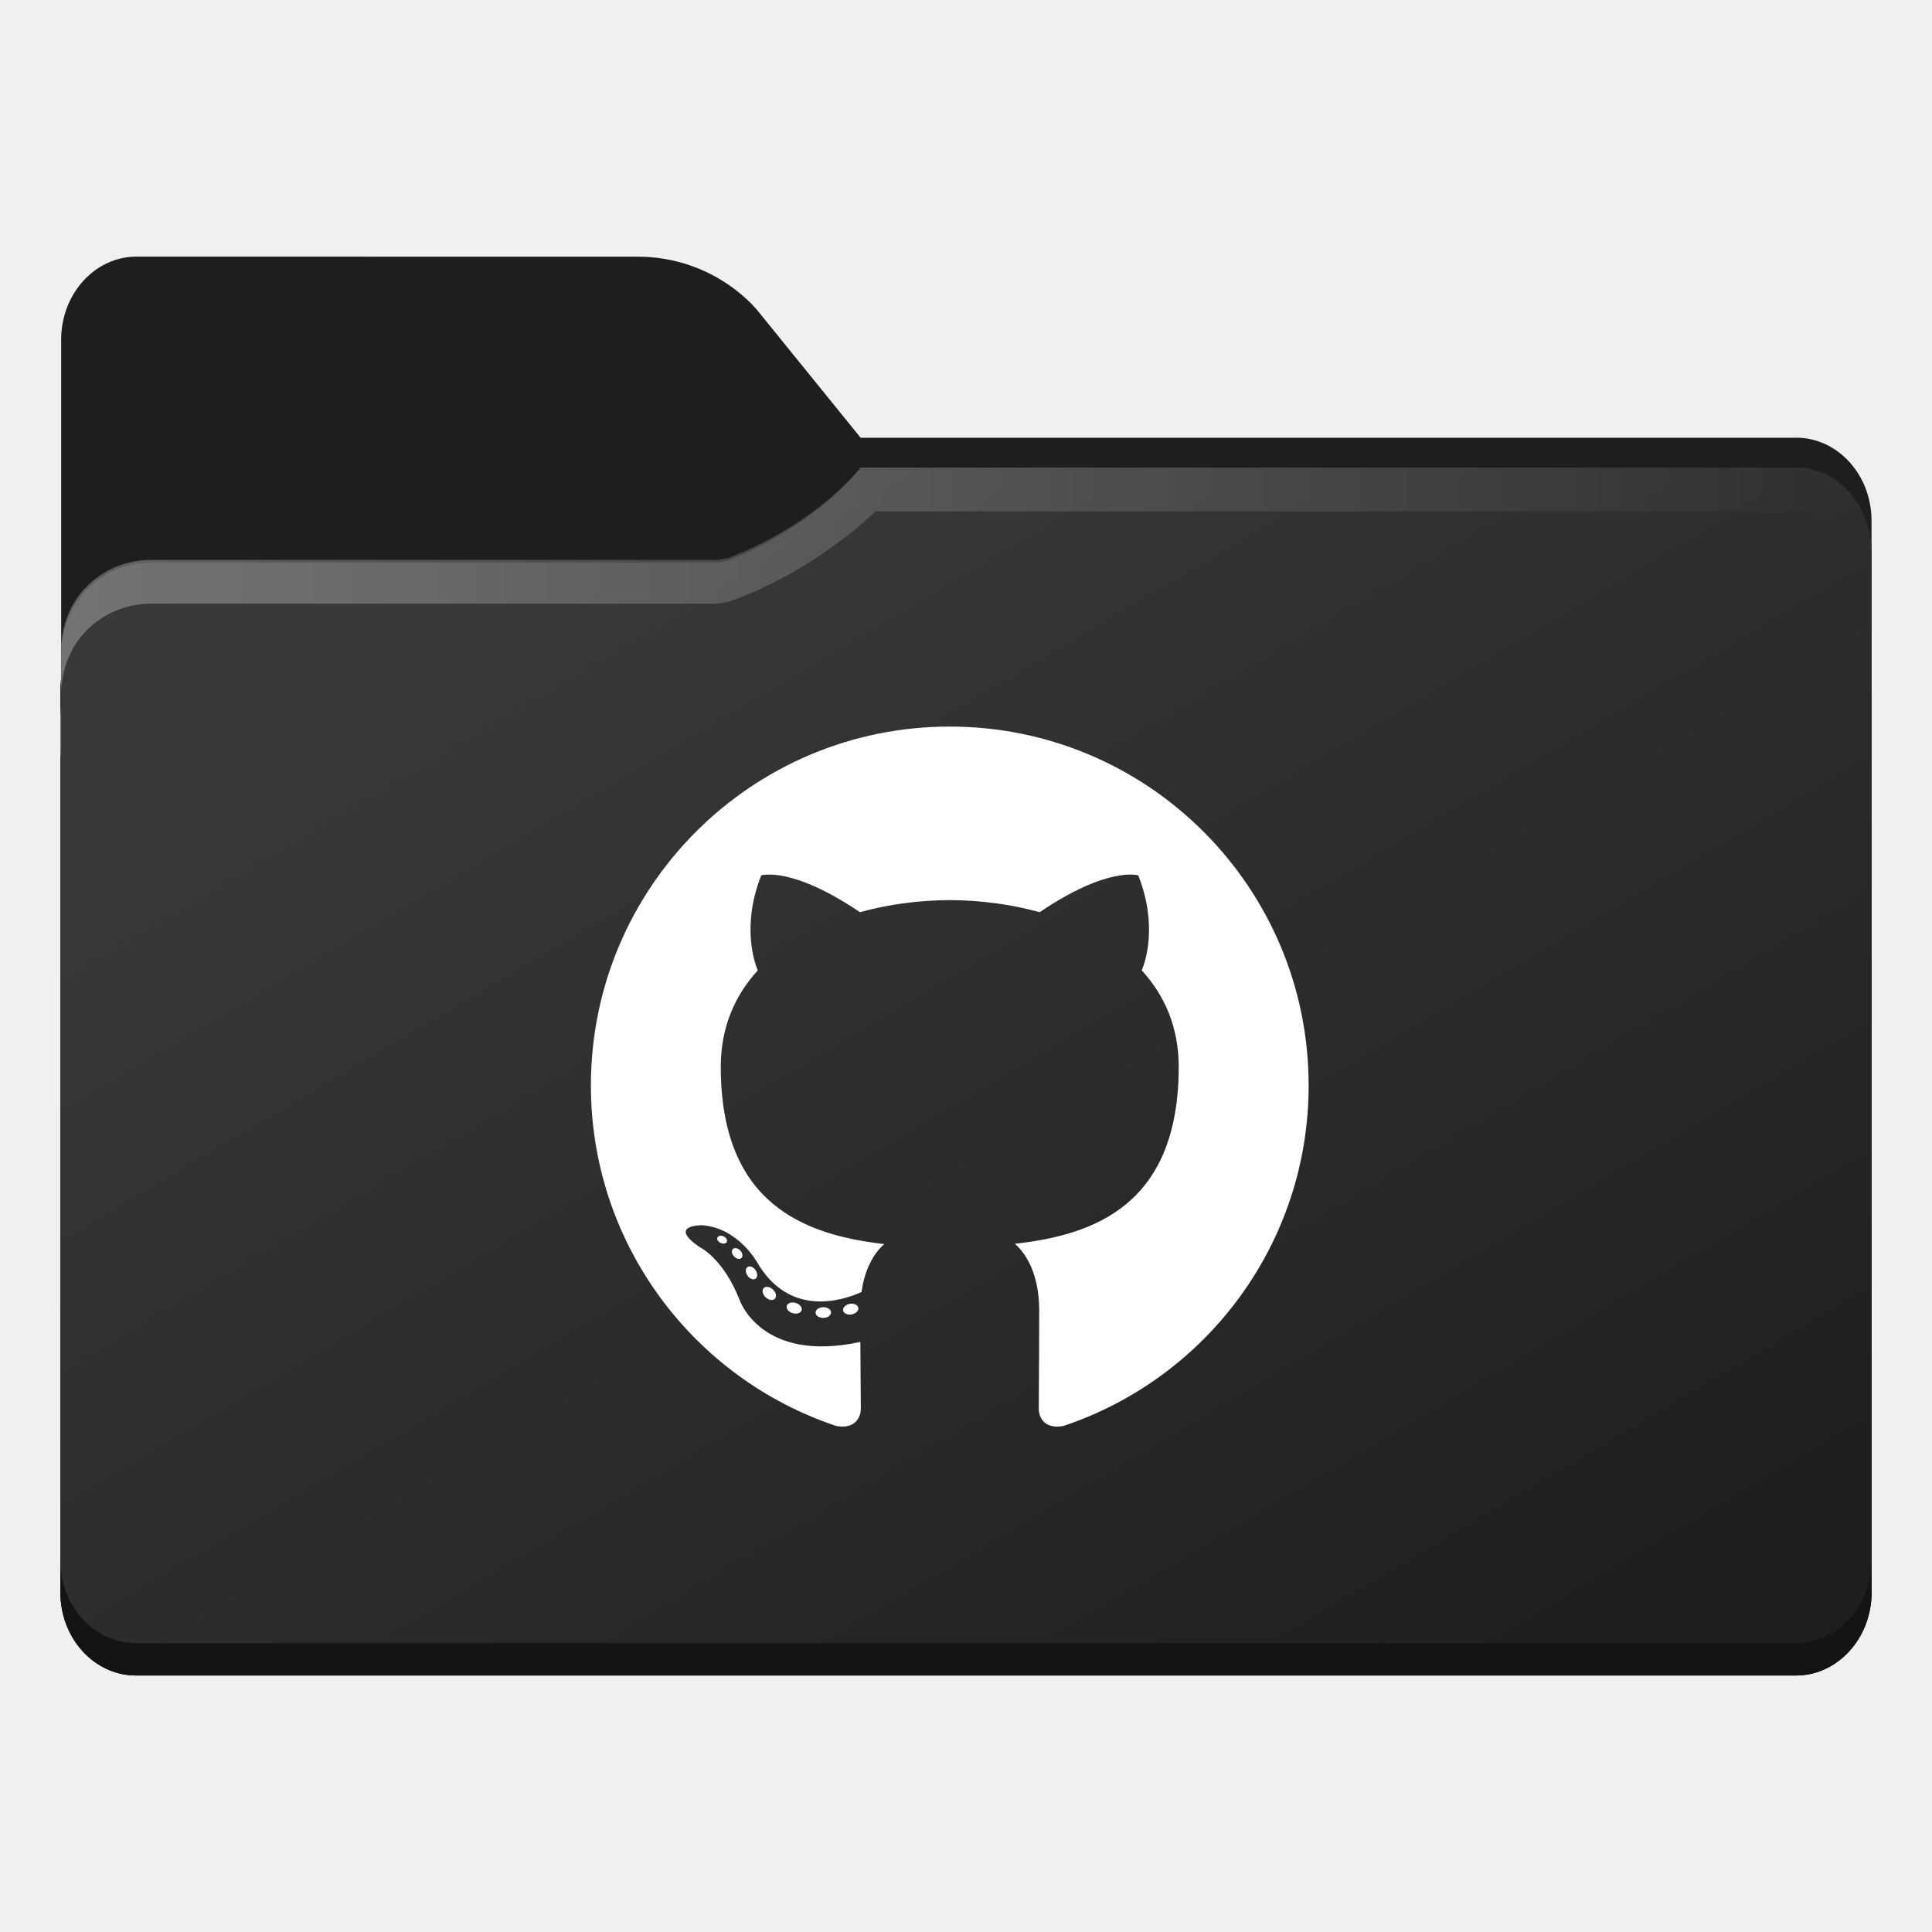
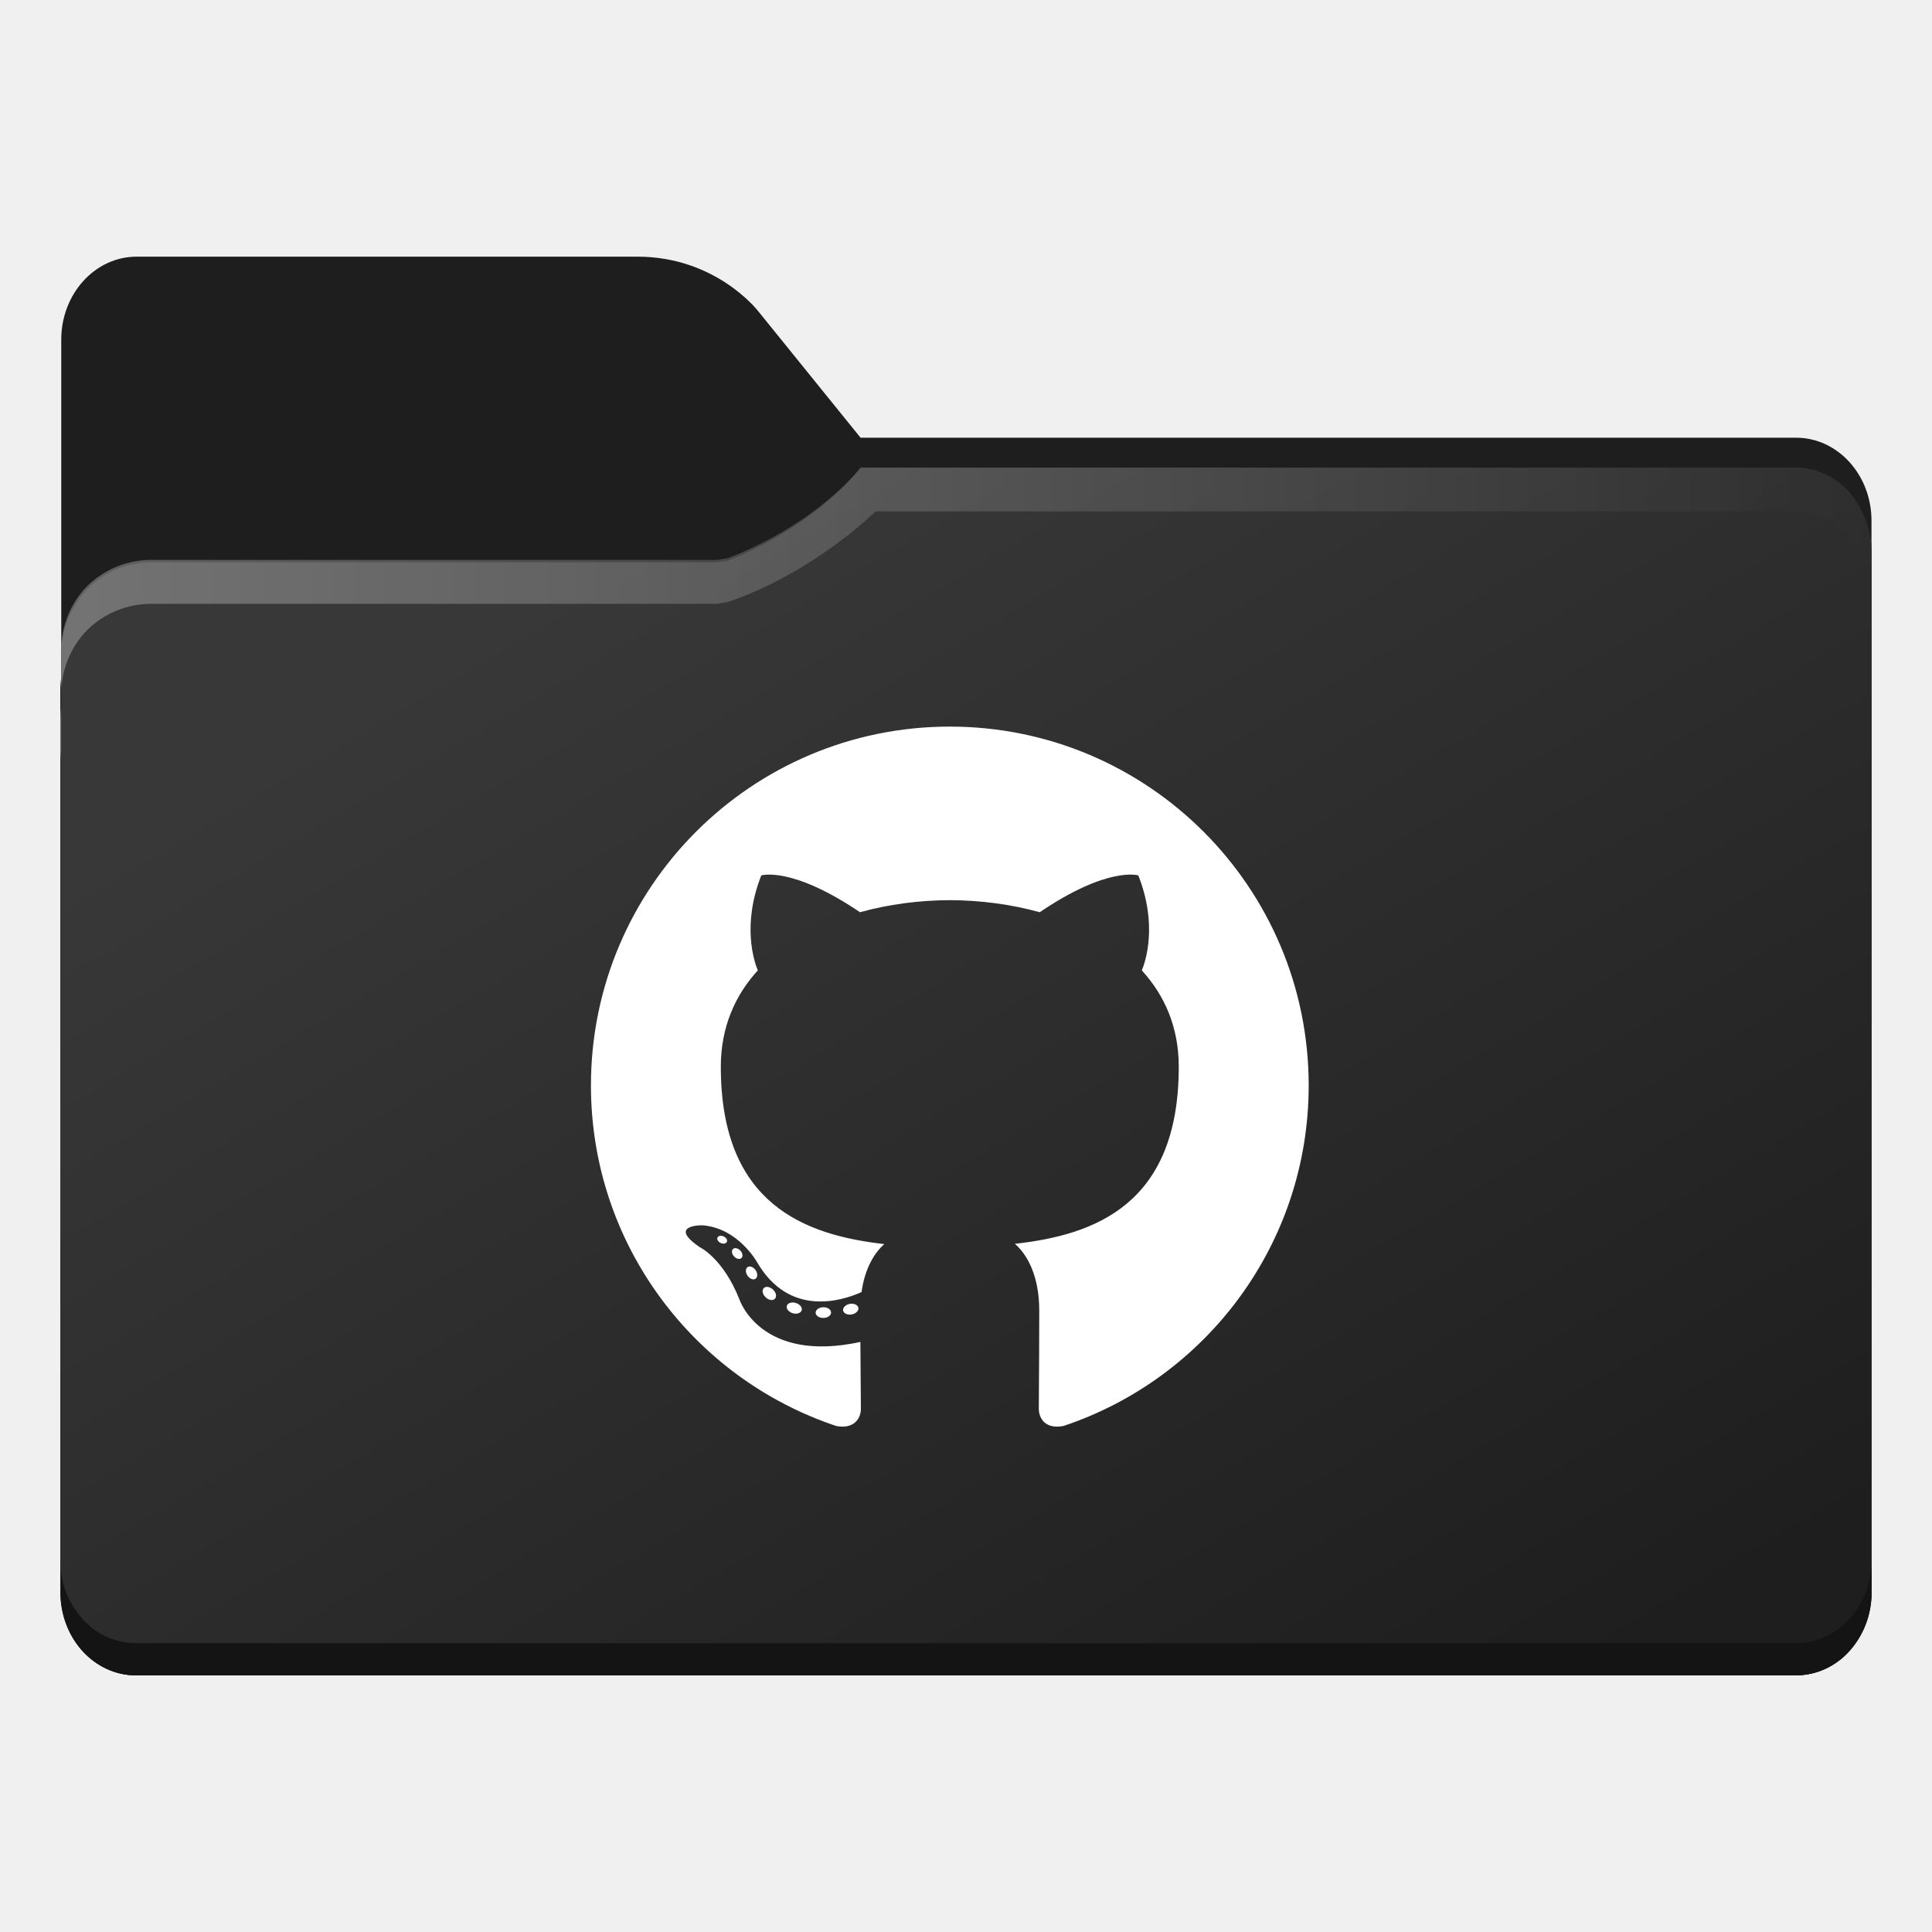
- <svg xmlns="http://www.w3.org/2000/svg" width="64" height="64" version="1.1" viewBox="0 0 16.933 16.933" id="svg15">
+ <svg xmlns="http://www.w3.org/2000/svg" id="svg30" width="512" height="512" viewBox="0 0 512 512">
  <defs id="defs10">
-     <linearGradient id="linearGradient1911" x1="24.49" x2="25.68" y1="24.19" y2="26.253" gradientTransform="translate(-35.822,-21.385)" gradientUnits="userSpaceOnUse">
-       <stop stop-color="#fcbc19" stop-opacity=".996" offset="0" id="stop1" style="stop-color:#1e1e1e;stop-opacity:1;" />
-       <stop stop-color="#f4b61f" offset="1" id="stop2" style="stop-color:#30164e;stop-opacity:1;" />
+     <linearGradient id="linearGradient1911" x1="24.49" x2="25.68" y1="24.19" y2="26.253" gradientTransform="translate(-35.822 -21.385)" gradientUnits="userSpaceOnUse">
+       <stop id="stop1" offset="0" stop-color="#fcbc19" stop-opacity=".996" style="stop-color:#1e1e1e;stop-opacity:1" />
+       <stop id="stop2" offset="1" stop-color="#f4b61f" style="stop-color:#30164e;stop-opacity:1" />
    </linearGradient>
-     <linearGradient id="linearGradient4625" x1=".529" x2="16.404" y1="5.066" y2="5.066" gradientTransform="translate(-17.925)" gradientUnits="userSpaceOnUse">
-       <stop stop-color="#b78815" offset="0" id="stop3" />
-       <stop stop-color="#e2b24b" stop-opacity="0" offset="1" id="stop4" />
-     </linearGradient>
-     <linearGradient id="linearGradient1951" x1="104.689" x2="128.501" y1="13.908" y2="55.151" gradientTransform="matrix(0.26458,0,0,0.2717813,-38.033,-0.2506102)" gradientUnits="userSpaceOnUse">
-       <stop stop-color="#fce798" offset="0" id="stop5" style="stop-color:#383838;stop-opacity:1;" />
-       <stop stop-color="#ffc937" offset="1" id="stop6" style="stop-color:#1e1e1e;stop-opacity:1;" />
+     <linearGradient id="linearGradient1951" x1="104.689" x2="128.501" y1="13.908" y2="55.151" gradientTransform="matrix(.26458 0 0 .27178 -38.033 -.25)" gradientUnits="userSpaceOnUse">
+       <stop id="stop5" offset="0" stop-color="#fce798" style="stop-color:#383838;stop-opacity:1" />
+       <stop id="stop6" offset="1" stop-color="#ffc937" style="stop-color:#1e1e1e;stop-opacity:1" />
    </linearGradient>
    <linearGradient id="linearGradient11110" x1=".529" x2="16.404" y1="5.381" y2="5.381" gradientTransform="translate(-17.925)" gradientUnits="userSpaceOnUse">
-       <stop stop-color="#fff" offset="0" id="stop7" />
-       <stop stop-color="#fff" stop-opacity="0" offset="1" id="stop8" />
-     </linearGradient>
-     <linearGradient id="linearGradient25933" x1="8.466" x2="8.466" y1="5.752" y2="13.481" gradientUnits="userSpaceOnUse">
-       <stop stop-color="#c68d00" offset="0" id="stop9" />
-       <stop stop-color="#a67100" offset="1" id="stop10" />
-     </linearGradient>
-     <mask id="mask0_510_11969" maskUnits="userSpaceOnUse" x="17" y="34" width="224" height="138">
-       <path fill-rule="evenodd" clip-rule="evenodd" d="M 104.425,42.378 C 100.056,37.073 93.544,34 86.671,34 H 29 C 22.373,34 17,39.373 17,46 V 58.137 68.2 160 c 0,6.627 5.373,12 12,12 h 200 c 6.627,0 12,-5.373 12,-12 V 70.137 c 0,-6.627 -5.373,-12 -12,-12 H 117.404 Z" fill="url(#paint0_linear_510_11969)" id="path2" />
-     </mask>
-     <linearGradient id="paint0_linear_510_11969" x1="17" y1="34" x2="197.768" y2="215.142" gradientUnits="userSpaceOnUse">
-       <stop stop-color="#05815D" id="stop9-3" />
-       <stop offset="1" stop-color="#0C575F" id="stop10-6" />
-     </linearGradient>
-     <filter id="filter0_f_510_11969" x="-20" y="25" width="298" height="184" filterUnits="userSpaceOnUse" color-interpolation-filters="sRGB">
-       <feFlood flood-opacity="0" result="BackgroundImageFix" id="feFlood5" />
-       <feBlend mode="normal" in="SourceGraphic" in2="BackgroundImageFix" result="shape" id="feBlend5" />
-       <feGaussianBlur stdDeviation="18.5" result="effect1_foregroundBlur_510_11969" id="feGaussianBlur5" />
-     </filter>
-     <filter id="filter1_ii_510_11969" x="17" y="62" width="224" height="148" filterUnits="userSpaceOnUse" color-interpolation-filters="sRGB">
-       <feFlood flood-opacity="0" result="BackgroundImageFix" id="feFlood6" />
-       <feBlend mode="normal" in="SourceGraphic" in2="BackgroundImageFix" result="shape" id="feBlend6" />
-       <feColorMatrix in="SourceAlpha" type="matrix" values="0 0 0 0 0 0 0 0 0 0 0 0 0 0 0 0 0 0 127 0" result="hardAlpha" id="feColorMatrix6" />
-       <feOffset dy="4" id="feOffset6" />
-       <feComposite in2="hardAlpha" operator="arithmetic" k2="-1" k3="1" id="feComposite6" k1="0" k4="0" />
-       <feColorMatrix type="matrix" values="0 0 0 0 1 0 0 0 0 1 0 0 0 0 1 0 0 0 0.25 0" id="feColorMatrix7" />
-       <feBlend mode="normal" in2="shape" result="effect1_innerShadow_510_11969" id="feBlend7" />
-       <feColorMatrix in="SourceAlpha" type="matrix" values="0 0 0 0 0 0 0 0 0 0 0 0 0 0 0 0 0 0 127 0" result="hardAlpha" id="feColorMatrix8" />
-       <feOffset dy="-4" id="feOffset8" />
-       <feComposite in2="hardAlpha" operator="arithmetic" k2="-1" k3="1" id="feComposite8" k1="0" k4="0" />
-       <feColorMatrix type="matrix" values="0 0 0 0 0 0 0 0 0 0 0 0 0 0 0 0 0 0 0.9 0" id="feColorMatrix9" />
-       <feBlend mode="normal" in2="effect1_innerShadow_510_11969" result="effect2_innerShadow_510_11969" id="feBlend9" />
-     </filter>
-     <linearGradient id="paint1_linear_510_11969" x1="17" y1="62" x2="241" y2="210" gradientUnits="userSpaceOnUse">
-       <stop stop-color="#383838" id="stop11" />
-       <stop offset="1" stop-color="#1E1E1E" id="stop12" />
+       <stop id="stop7" offset="0" stop-color="#fff" />
+       <stop id="stop8" offset="1" stop-color="#fff" stop-opacity="0" />
    </linearGradient>
  </defs>
-   <path d="m-16.728 2.249c-0.365 0-0.661 0.326-0.661 0.728v2.964c-0.003 0.026-0.007 0.052-0.007 0.079v7.937c0 0.402 0.296 0.728 0.661 0.728h14.552c0.365 0 0.661-0.326 0.661-0.728v-9.393c0-0.402-0.296-0.728-0.661-0.728v5.16e-4h-8.199l-0.899-1.109s-0.366-0.478-1.058-0.478h-1.323z" color="#000000" color-rendering="auto" dominant-baseline="auto" fill="url(#linearGradient1911)" image-rendering="auto" shape-rendering="auto" solid-color="#000000" stop-color="#000000" style="font-feature-settings:normal;font-variant-alternates:normal;font-variant-caps:normal;font-variant-east-asian:normal;font-variant-ligatures:normal;font-variant-numeric:normal;font-variant-position:normal;font-variation-settings:normal;inline-size:0;isolation:auto;mix-blend-mode:normal;shape-margin:0;shape-padding:0;text-decoration-color:#000000;text-decoration-line:none;text-decoration-style:solid;text-indent:0;text-orientation:mixed;text-transform:none;white-space:normal;fill:#1e1e1e;fill-opacity:1" id="path10" transform="translate(17.925,4e-5)" />
-   <path d="m -10.383,4.098 c 0,0 -0.359,0.492 -1.157,0.814 -0.033,0.006 -0.065,0.012 -0.101,0.018 h -4.961 c -0.22,0 -0.418,0.091 -0.562,0.238 -0.139,0.143 -0.22,0.342 -0.225,0.561 v 0.531 c -0.003,0.027 -0.007,0.053 -0.007,0.081 v 7.597 c 0,0.206 0.074,0.393 0.193,0.528 0.12,0.135 0.286,0.219 0.468,0.219 h 14.552 c 0.183,0 0.348,-0.084 0.468,-0.219 0.12,-0.135 0.194,-0.322 0.194,-0.528 V 4.845 c 0,-0.206 -0.074,-0.393 -0.194,-0.529 C -1.834,4.181 -1.999,4.098 -2.181,4.098 h -7.482 z" fill="url(#linearGradient1951)" id="path13" style="fill:url(#linearGradient1951);stroke-width:1.014" transform="translate(17.925,4e-5)" />
-   <path d="m 0.529,13.674 v 0.282 c 0,0.201 0.074,0.383 0.193,0.514 0.12,0.132 0.286,0.213 0.468,0.213 h 14.552 c 0.183,0 0.348,-0.082 0.468,-0.213 0.12,-0.132 0.194,-0.313 0.194,-0.514 v -0.282 c 0,0.201 -0.074,0.383 -0.194,0.514 -0.12,0.132 -0.285,0.213 -0.468,0.213 h -14.552 c -0.183,0 -0.348,-0.082 -0.468,-0.213 -0.12,-0.132 -0.193,-0.313 -0.193,-0.514 z" fill="#e4a729" fill-opacity=".996" stroke-width="0.265" id="path28" style="fill:#141414;fill-opacity:1" />
-   <path d="m-10.383 4.098s-0.359 0.479-1.157 0.792c-0.033 0.006-0.065 0.012-0.101 0.017h-4.961c-0.22 0-0.418 0.089-0.562 0.232-0.139 0.139-0.22 0.333-0.225 0.546v0.384c0.005-0.212 0.086-0.406 0.225-0.546 0.143-0.143 0.342-0.232 0.562-0.232h4.961c0.036-0.005 0.068-0.011 0.101-0.017 0.759-0.263 1.288-0.792 1.288-0.792h8.071c0.182 3.704e-4 0.347 0.081 0.467 0.212 0.12 0.132 0.194 0.314 0.194 0.515v-0.384c0-0.201-0.074-0.383-0.194-0.515-0.119-0.131-0.284-0.212-0.467-0.212h-7.482zm-7.006 2.104c-0.003 0.026-0.007 0.052-0.007 0.079v0.384c0-0.027 0.004-0.053 0.007-0.079z" fill="url(#linearGradient11110)" opacity=".3" id="path14" transform="translate(17.925,4e-5)" />
-   <path fill-rule="evenodd" clip-rule="evenodd" d="M 82.886,136.631 C 82.886,111.982 102.871,92 127.517,92 c 24.648,0 44.63,19.982 44.63,44.631 0,19.713 -12.771,36.437 -30.495,42.345 -2.263,0.438 -3.066,-0.954 -3.066,-2.141 0,-0.488 0.006,-1.342 0.013,-2.484 0.016,-2.302 0.039,-5.773 0.039,-9.764 0,-4.164 -1.427,-6.88 -3.027,-8.265 9.938,-1.105 20.379,-4.88 20.379,-22.022 0,-4.873 -1.732,-8.854 -4.594,-11.979 0.464,-1.125 1.992,-5.664 -0.437,-11.812 0,0 -3.743,-1.199 -12.261,4.575 -3.567,-0.989 -7.388,-1.485 -11.181,-1.502 -3.793,0.017 -7.611,0.513 -11.171,1.502 -8.529,-5.774 -12.277,-4.575 -12.277,-4.575 -2.423,6.148 -0.896,10.687 -0.432,11.812 -2.855,3.125 -4.599,7.106 -4.599,11.979 0,17.102 10.421,20.929 20.334,22.057 -1.276,1.114 -2.433,3.084 -2.833,5.968 -2.547,1.141 -9.007,3.113 -12.988,-3.709 0,0 -2.36,-4.286 -6.842,-4.6 0,0 -4.355,-0.057 -0.305,2.713 0,0 2.925,1.372 4.956,6.53 0,0 2.62,7.966 15.036,5.266 0.011,2.025 0.028,3.986 0.041,5.527 v 0.003 0.002 c 0.011,1.295 0.02,2.292 0.02,2.778 0,1.178 -0.819,2.56 -3.05,2.147 C 95.674,173.08 82.886,156.35 82.886,136.631 Z m 16.139,19.586 c 0.318,0.152 0.667,0.086 0.765,-0.136 0.112,-0.223 -0.072,-0.528 -0.397,-0.674 -0.323,-0.152 -0.672,-0.088 -0.769,0.139 -0.105,0.223 0.077,0.525 0.401,0.671 z m 2.573,1.88 c -0.213,0.197 -0.629,0.106 -0.912,-0.206 -0.292,-0.311 -0.346,-0.728 -0.13,-0.928 0.219,-0.196 0.623,-0.104 0.915,0.206 0.292,0.315 0.349,0.728 0.127,0.928 z m 0.762,2.185 c 0.277,0.397 0.724,0.575 0.997,0.385 0.28,-0.194 0.28,-0.67 0.007,-1.074 -0.28,-0.393 -0.721,-0.565 -0.998,-0.374 -0.279,0.19 -0.279,0.666 -0.006,1.063 z m 3.408,2.869 c -0.244,0.269 -0.765,0.197 -1.147,-0.171 -0.39,-0.36 -0.499,-0.871 -0.253,-1.14 0.247,-0.271 0.771,-0.195 1.156,0.17 0.387,0.359 0.505,0.874 0.244,1.141 z m 2.211,1.802 c 0.505,0.148 1.007,-0.011 1.115,-0.36 0.105,-0.356 -0.226,-0.762 -0.73,-0.915 -0.509,-0.159 -1.013,0.007 -1.118,0.359 -0.102,0.353 0.228,0.763 0.733,0.916 z m 4.768,-0.093 c 0.012,0.368 -0.417,0.673 -0.947,0.68 -0.534,0.012 -0.965,-0.286 -0.971,-0.648 0,-0.372 0.419,-0.674 0.952,-0.683 0.531,-0.01 0.966,0.285 0.966,0.651 z m 2.566,0.248 c 0.527,-0.099 0.896,-0.467 0.833,-0.827 -0.068,-0.365 -0.54,-0.58 -1.068,-0.489 -0.517,0.096 -0.892,0.464 -0.828,0.832 0.066,0.357 0.545,0.578 1.063,0.484 z" fill="#ffffff" id="path5" style="display:inline" transform="matrix(0.07047533,0,0,0.07047533,-0.662531,-0.1157406)" />
+   <g id="g1" transform="translate(.025 .017)scale(30.23477)">
+     <path id="path10" fill="url(#linearGradient1911)" d="M-16.728 2.249c-.365 0-.661.326-.661.727V5.94q-.006.038-.008.08v7.936c0 .402.296.728.662.728h14.552c.365 0 .661-.326.661-.728V4.563c0-.401-.296-.727-.661-.727h-8.2l-.898-1.11s-.366-.477-1.058-.477h-1.323z" color="#000" color-rendering="auto" dominant-baseline="auto" image-rendering="auto" shape-rendering="auto" stop-color="#000" style="font-variant-ligatures:normal;font-variant-position:normal;font-variant-caps:normal;font-variant-numeric:normal;font-variant-alternates:normal;font-variant-east-asian:normal;font-feature-settings:normal;font-variation-settings:normal;text-indent:0;text-decoration-line:none;text-decoration-style:solid;text-decoration-color:#000;text-transform:none;text-orientation:mixed;white-space:normal;shape-padding:0;shape-margin:0;inline-size:0;isolation:auto;mix-blend-mode:normal;fill:#1e1e1e;fill-opacity:1" transform="translate(17.925)" />
+     <path id="path13" fill="url(#linearGradient1951)" d="M-10.383 4.098s-.36.492-1.157.814l-.101.017h-4.961a.78.78 0 0 0-.562.238.83.83 0 0 0-.225.561v.53q-.006.041-.007.082v7.597c0 .206.074.393.193.528s.286.219.469.219h14.552a.62.62 0 0 0 .467-.22.8.8 0 0 0 .194-.527V4.845a.8.8 0 0 0-.194-.529.62.62 0 0 0-.466-.218h-7.482z" style="fill:url(#linearGradient1951);stroke-width:1.014" transform="translate(17.925)" />
+     <path id="path28" fill="#e4a729" fill-opacity=".996" stroke-width=".265" d="M.53 13.674v.282c0 .201.073.383.192.515.12.131.286.213.469.213h14.552a.63.63 0 0 0 .467-.213.76.76 0 0 0 .194-.515v-.282a.76.76 0 0 1-.194.515.63.63 0 0 1-.467.213H1.19a.63.63 0 0 1-.469-.213.76.76 0 0 1-.193-.515" style="fill:#141414;fill-opacity:1" />
+     <path id="path14" fill="url(#linearGradient11110)" d="M-10.383 4.098s-.36.479-1.157.792l-.101.017h-4.961a.8.8 0 0 0-.562.232.8.8 0 0 0-.225.546v.384a.8.8 0 0 1 .225-.545.8.8 0 0 1 .562-.232h4.96l.101-.017c.76-.263 1.289-.793 1.289-.793h8.07a.63.63 0 0 1 .467.213c.12.131.194.314.194.514v-.384c0-.2-.074-.383-.194-.515a.63.63 0 0 0-.467-.212h-7.482zm-7.006 2.104q-.006.039-.007.079v.384q.001-.04.007-.079z" opacity=".3" style="fill:url(#linearGradient11110)" transform="translate(17.925)" />
+     <path id="path5" fill="#fff" fill-rule="evenodd" d="M82.886 136.631C82.886 111.982 102.87 92 127.517 92c24.648 0 44.63 19.982 44.63 44.631 0 19.713-12.771 36.437-30.495 42.345-2.263.438-3.066-.954-3.066-2.141 0-.488.006-1.342.013-2.484.016-2.302.039-5.773.039-9.764 0-4.164-1.427-6.88-3.027-8.265 9.938-1.105 20.379-4.88 20.379-22.022 0-4.873-1.732-8.854-4.594-11.979.464-1.125 1.992-5.664-.437-11.812 0 0-3.743-1.199-12.261 4.575-3.567-.989-7.388-1.485-11.181-1.502-3.793.017-7.611.513-11.171 1.502-8.529-5.774-12.277-4.575-12.277-4.575-2.423 6.148-.896 10.687-.432 11.812-2.855 3.125-4.599 7.106-4.599 11.979 0 17.102 10.421 20.929 20.334 22.057-1.276 1.114-2.433 3.084-2.833 5.968-2.547 1.141-9.007 3.113-12.988-3.709 0 0-2.36-4.286-6.842-4.6 0 0-4.354-.057-.305 2.713 0 0 2.925 1.372 4.956 6.53 0 0 2.62 7.966 15.036 5.266.011 2.025.028 3.986.041 5.527v.005c.011 1.295.02 2.292.02 2.778 0 1.178-.819 2.56-3.05 2.147-17.733-5.902-30.521-22.632-30.521-42.351m16.139 19.586c.318.152.667.086.765-.136.112-.223-.073-.528-.397-.674-.323-.152-.672-.088-.769.139-.105.223.077.525.401.671m2.573 1.88c-.213.197-.629.106-.912-.206-.292-.311-.346-.728-.13-.928.219-.196.623-.104.915.206.292.315.349.728.127.928m.762 2.185c.277.397.724.575.997.385.28-.194.28-.67.007-1.074-.28-.393-.721-.565-.998-.374-.279.19-.279.666-.006 1.063m3.408 2.869c-.244.269-.765.197-1.147-.171-.39-.36-.499-.871-.253-1.14.247-.271.771-.195 1.156.17.387.359.505.874.244 1.141m2.211 1.802c.505.148 1.007-.011 1.115-.36.105-.356-.226-.762-.73-.915-.509-.159-1.013.007-1.118.359-.102.353.228.763.733.916m4.768-.093c.012.368-.417.673-.947.68-.534.012-.965-.286-.971-.648 0-.372.419-.674.952-.683.531-.01.966.285.966.651m2.566.248c.527-.099.896-.467.833-.827-.068-.365-.54-.58-1.068-.489-.517.096-.892.464-.828.832.066.357.545.578 1.063.484" clip-rule="evenodd" style="display:inline" transform="translate(-.663 -.116)scale(.07048)" />
+   </g>
</svg>
